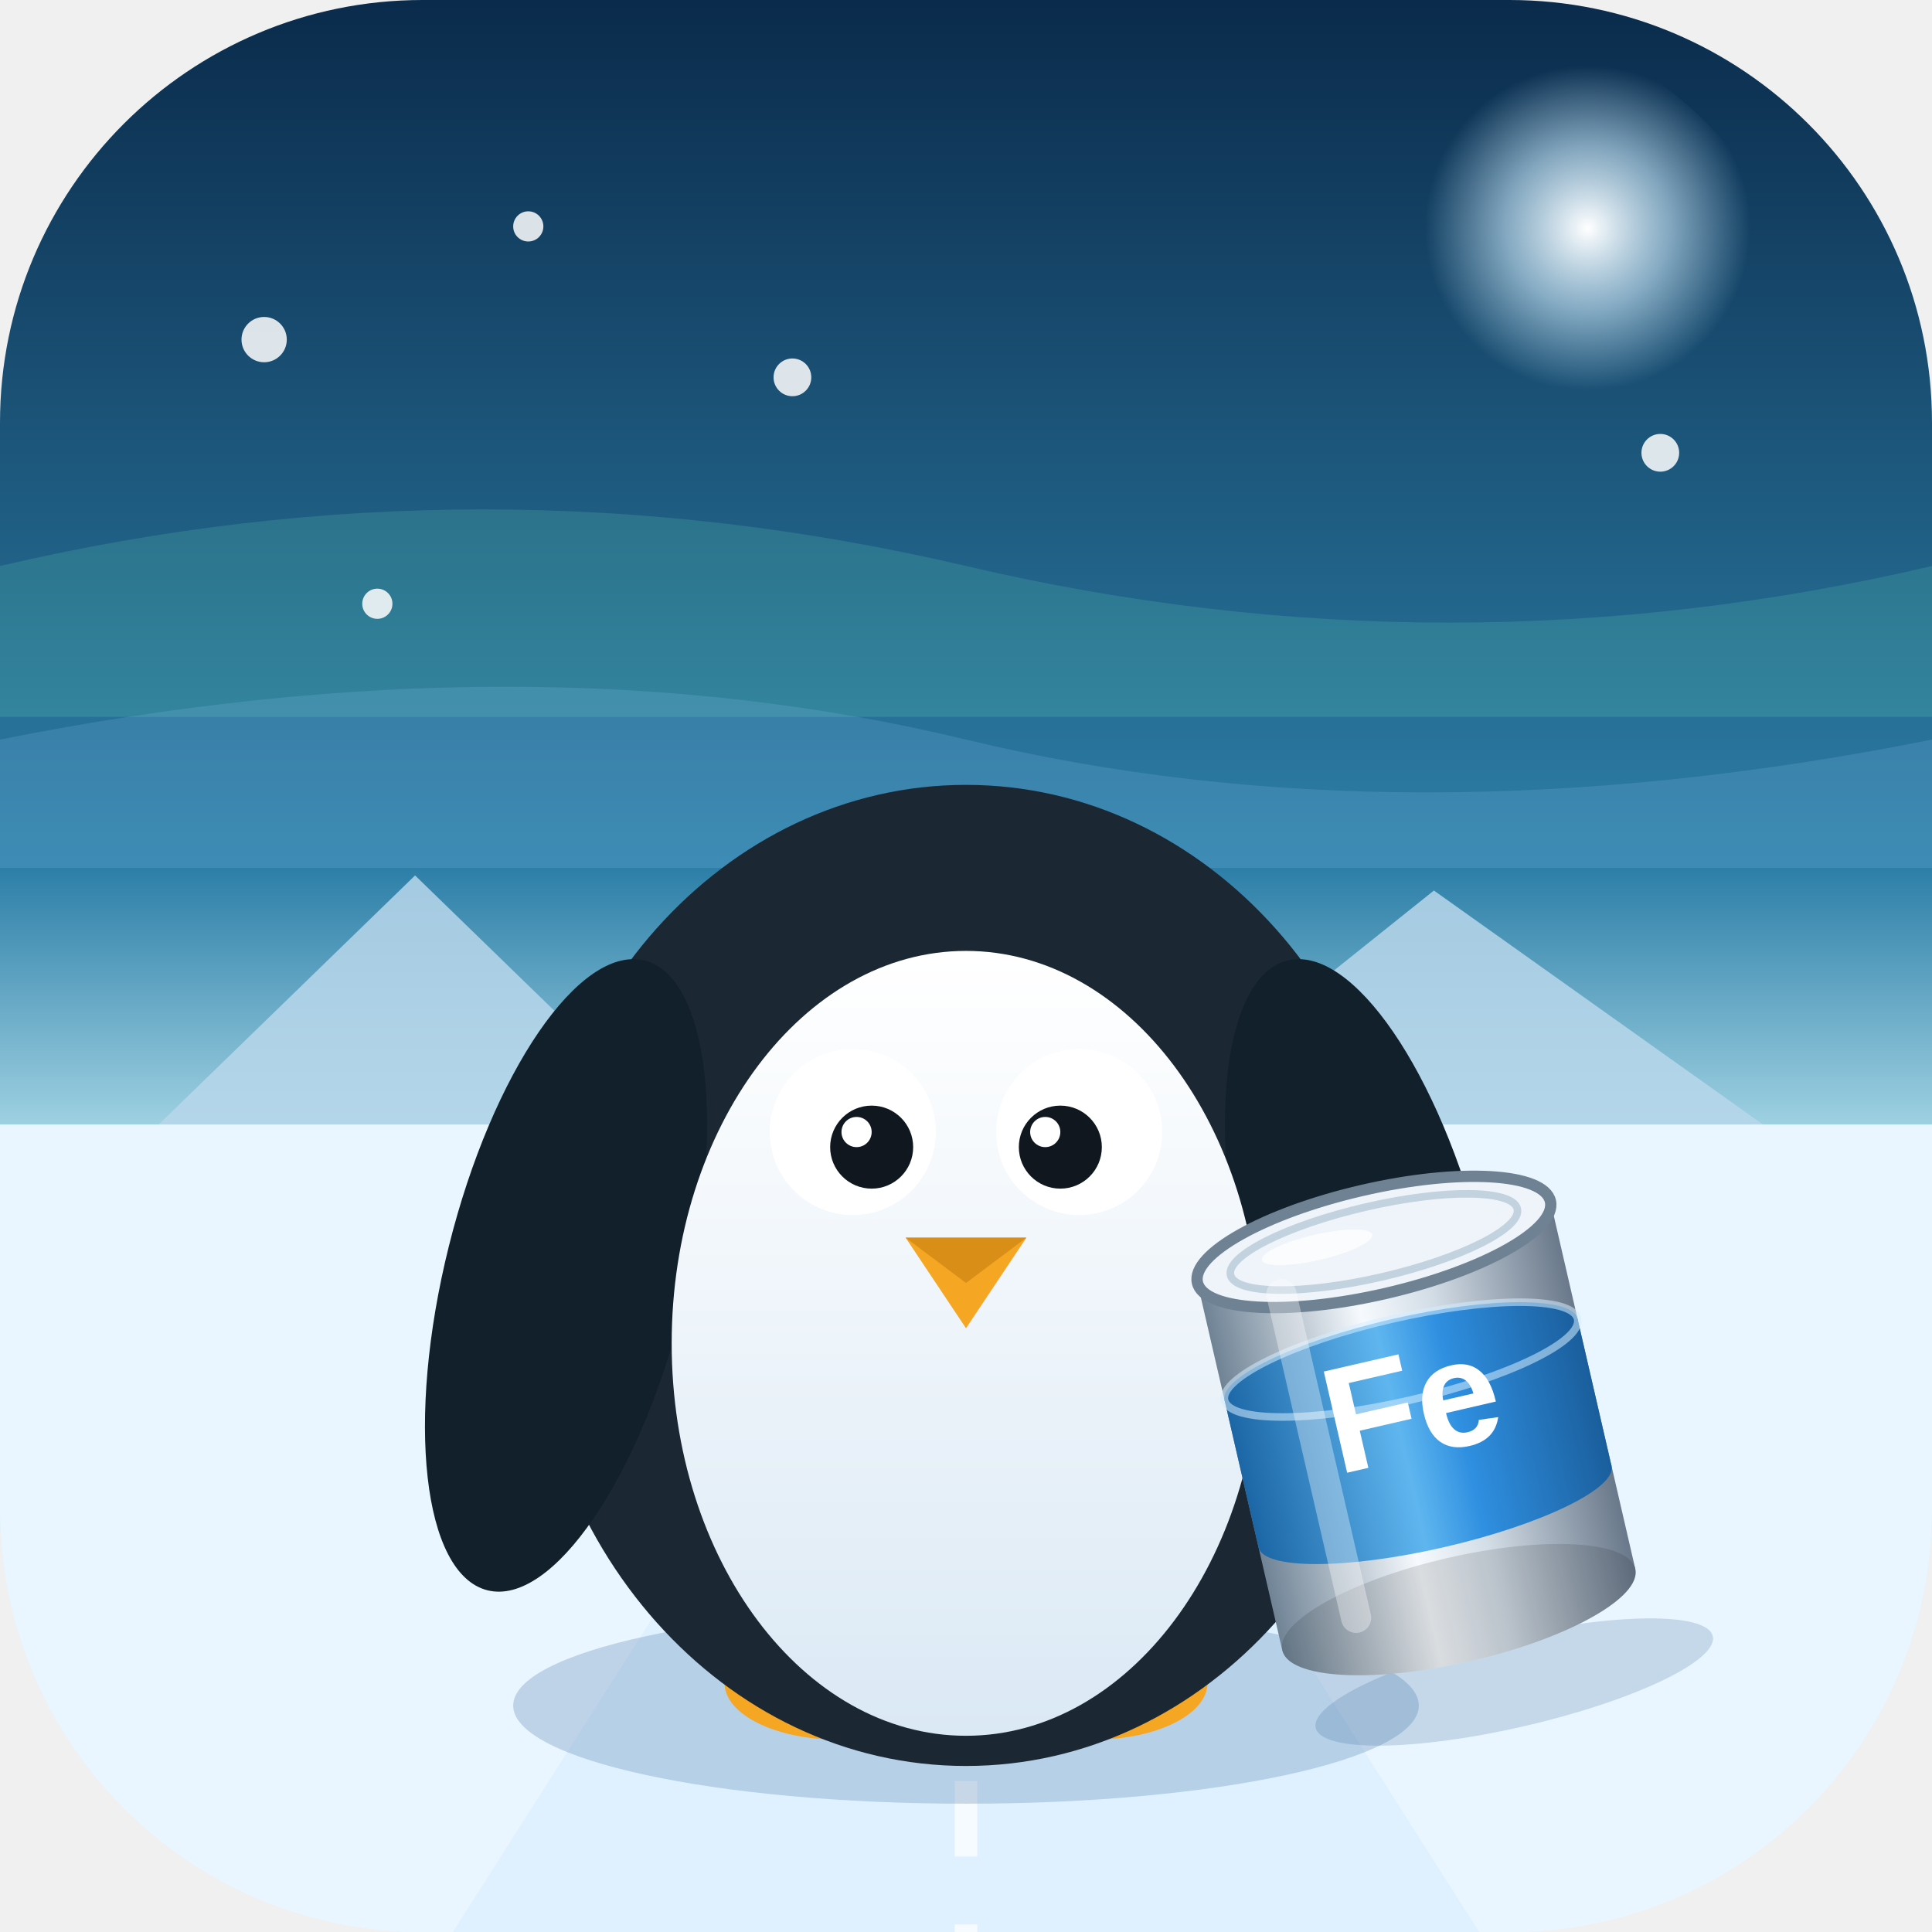
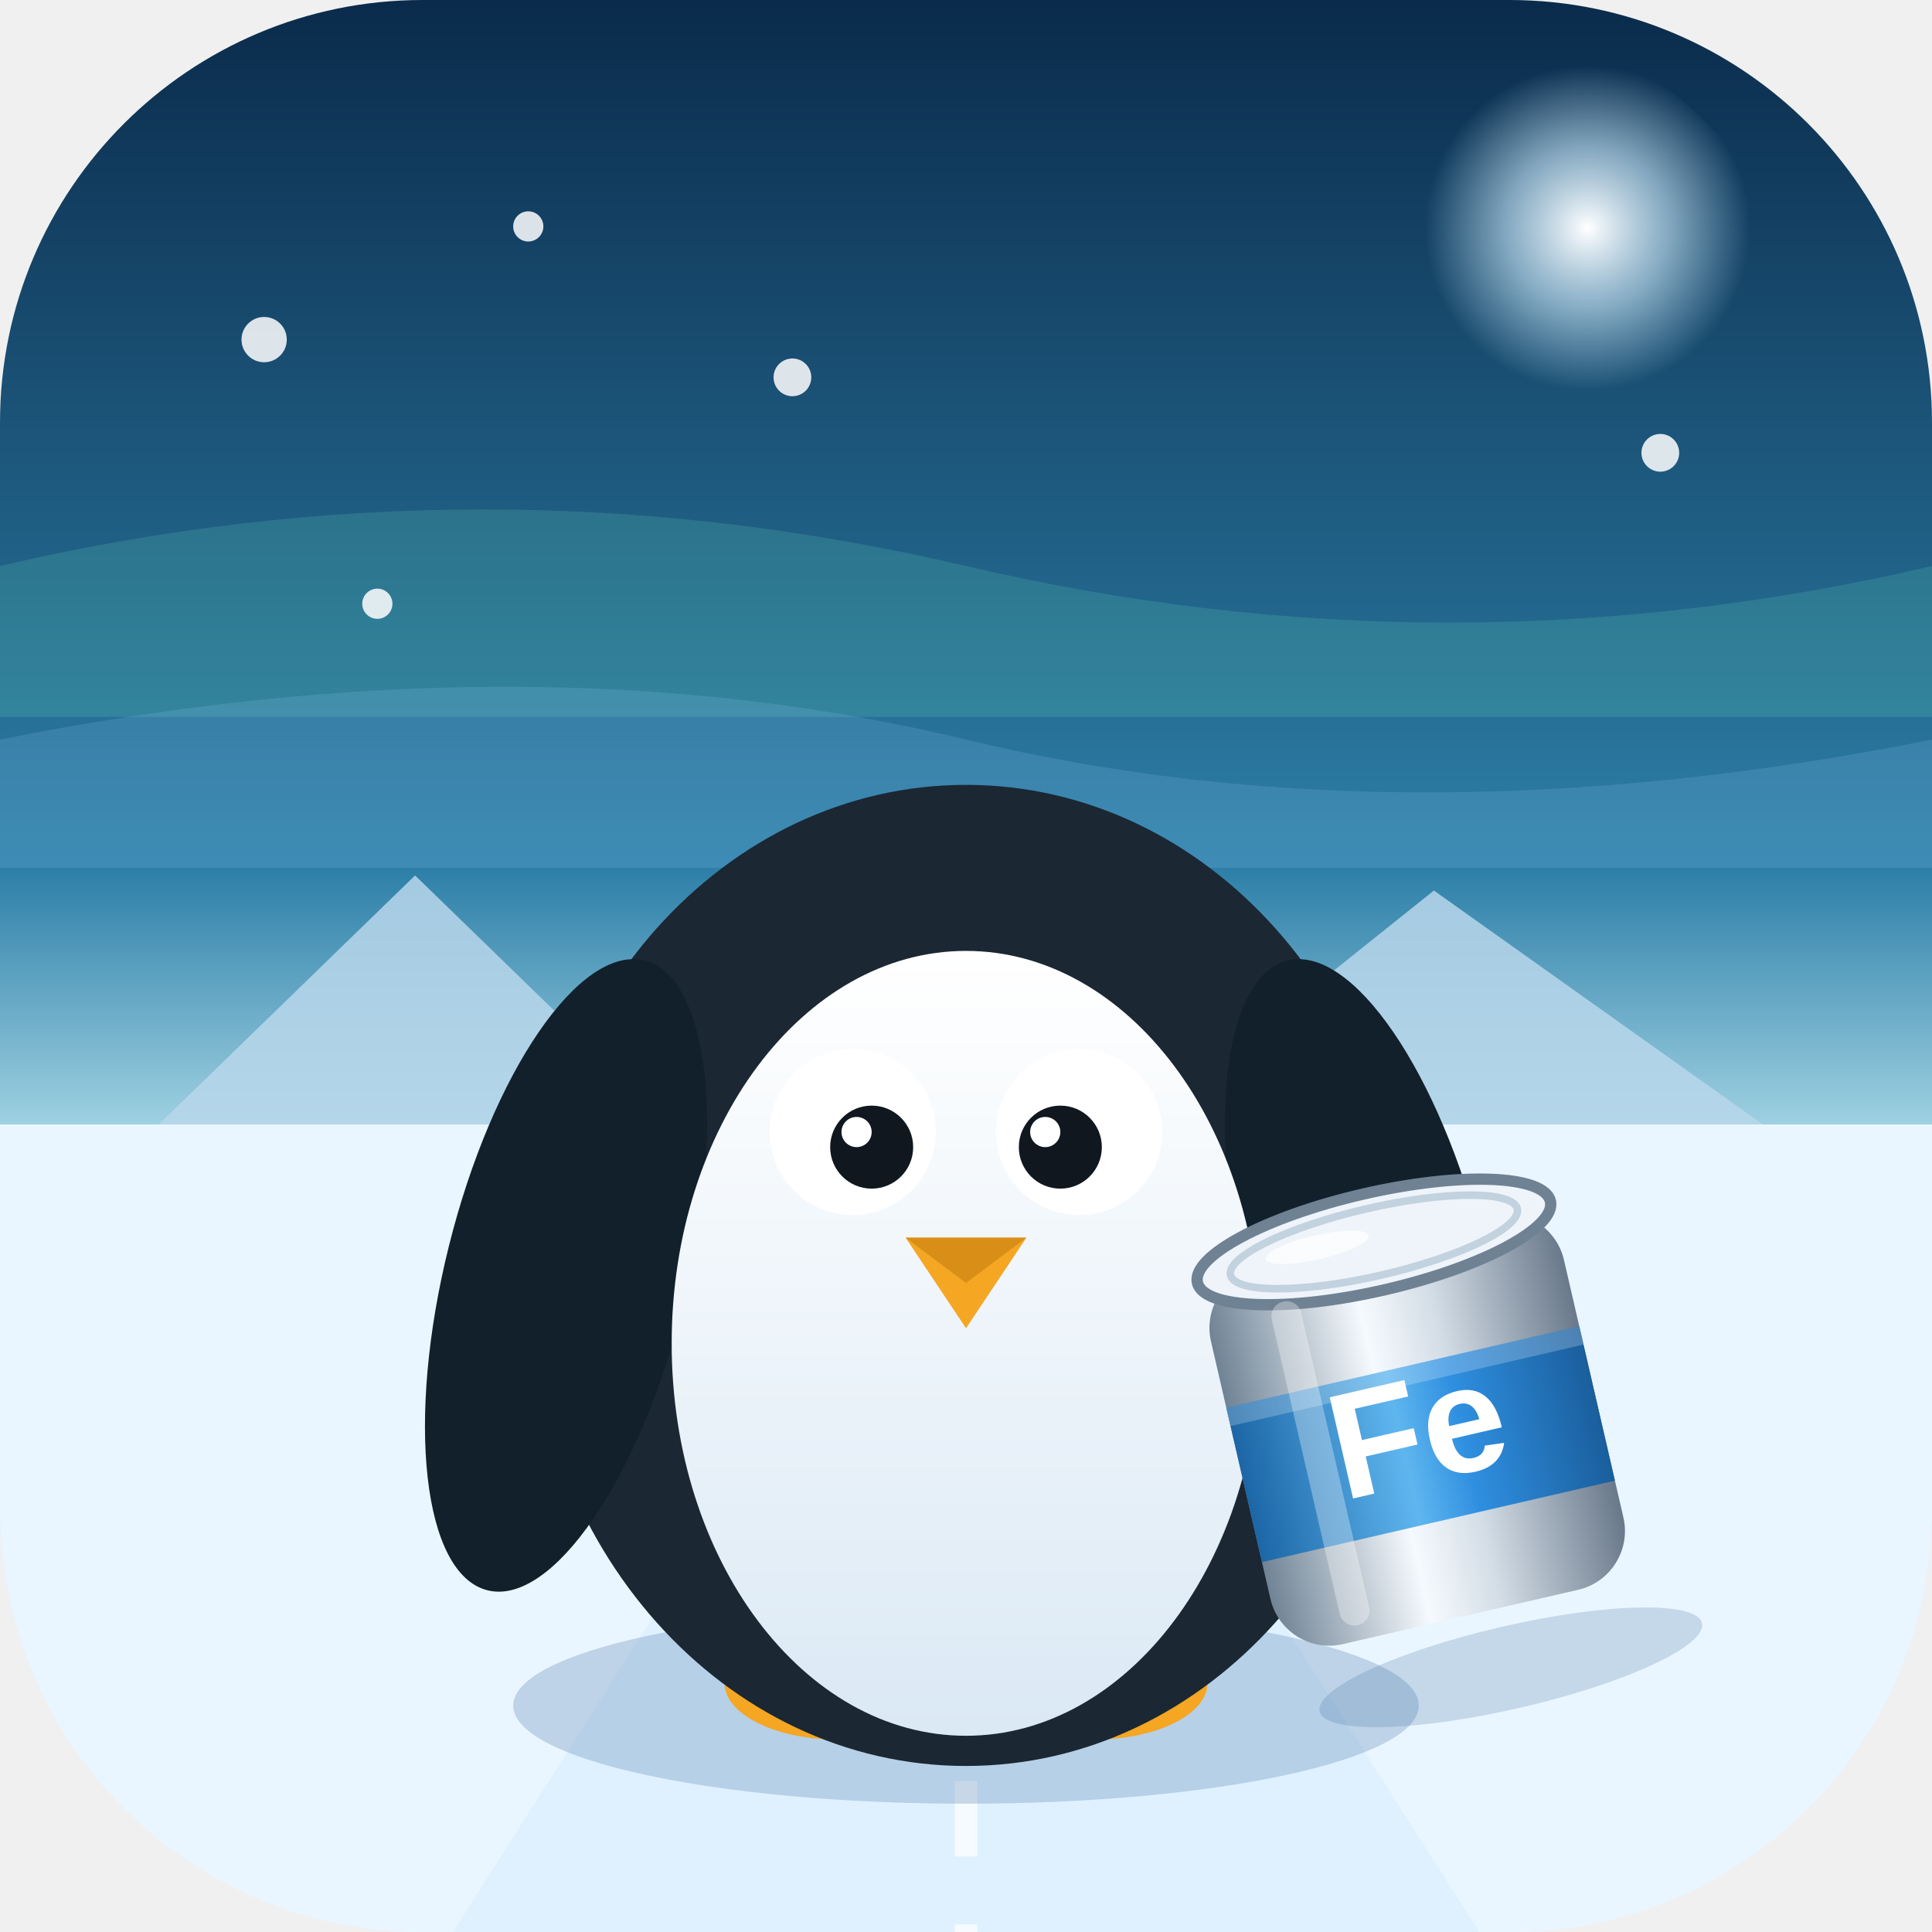
<svg xmlns="http://www.w3.org/2000/svg" width="512" height="512" viewBox="0 0 512 512">
  <defs>
    <linearGradient id="sky" x1="0" y1="0" x2="0" y2="1">
      <stop offset="0" stop-color="#0a2a4a" />
      <stop offset="0.45" stop-color="#2d7fa8" />
      <stop offset="0.62" stop-color="#bfe8f2" />
      <stop offset="1" stop-color="#eaf6ff" />
    </linearGradient>
    <radialGradient id="sun" cx="0.72" cy="0.26" r="0.18">
      <stop offset="0" stop-color="#ffffff" />
      <stop offset="0.5" stop-color="#cfeeff" stop-opacity="0.6" />
      <stop offset="1" stop-color="#cfeeff" stop-opacity="0" />
    </radialGradient>
    <linearGradient id="belly" x1="0" y1="0" x2="0" y2="1">
      <stop offset="0" stop-color="#ffffff" />
      <stop offset="1" stop-color="#dbe9f5" />
    </linearGradient>
    <linearGradient id="tinBody" x1="0" y1="0" x2="1" y2="0">
      <stop offset="0" stop-color="#6f8395" />
      <stop offset="0.42" stop-color="#f6fafe" />
      <stop offset="0.62" stop-color="#d3dde6" />
      <stop offset="1" stop-color="#69788a" />
    </linearGradient>
    <linearGradient id="labelBlue" x1="0" y1="0" x2="1" y2="0">
      <stop offset="0" stop-color="#1c66a6" />
      <stop offset="0.45" stop-color="#5fb6ef" />
      <stop offset="0.62" stop-color="#2f8fe0" />
      <stop offset="1" stop-color="#1a5e9c" />
    </linearGradient>
    <clipPath id="round">
      <rect x="0" y="0" width="512" height="512" rx="112" ry="112" />
    </clipPath>
  </defs>
  <g clip-path="url(#round)">
    <rect width="512" height="512" fill="url(#sky)" />
    <circle cx="368" cy="118" r="120" fill="url(#sun)" />
    <path d="M0 150 Q128 120 256 150 T512 150 V190 H0 Z" fill="#7affc8" opacity="0.14" />
    <path d="M0 196 Q140 168 256 196 T512 196 V230 H0 Z" fill="#9cd2ff" opacity="0.16" />
    <g fill="#b8d7eb" opacity="0.85">
      <polygon points="40,300 110,232 180,300" />
      <polygon points="150,300 230,250 310,300" />
      <polygon points="300,300 380,236 470,300" />
    </g>
    <rect x="0" y="298" width="512" height="214" fill="#eaf6ff" />
    <path d="M256 298 L120 512 H392 Z" fill="#dff1ff" />
    <line x1="256" y1="320" x2="256" y2="512" stroke="#ffffff" stroke-width="6" stroke-dasharray="20 18" opacity="0.7" />
    <g>
      <ellipse cx="256" cy="452" rx="120" ry="26" fill="#3a6da0" opacity="0.25" />
      <ellipse cx="222" cy="446" rx="30" ry="15" fill="#f5a623" />
      <ellipse cx="290" cy="446" rx="30" ry="15" fill="#f5a623" />
      <ellipse cx="256" cy="338" rx="116" ry="130" fill="#1b2733" />
      <ellipse cx="150" cy="338" rx="32" ry="86" fill="#11202b" transform="rotate(14 150 338)" />
      <ellipse cx="362" cy="338" rx="32" ry="86" fill="#11202b" transform="rotate(-14 362 338)" />
      <ellipse cx="256" cy="356" rx="78" ry="104" fill="url(#belly)" />
      <circle cx="226" cy="300" r="22" fill="#ffffff" />
      <circle cx="286" cy="300" r="22" fill="#ffffff" />
      <circle cx="231" cy="304" r="11" fill="#10171f" />
      <circle cx="281" cy="304" r="11" fill="#10171f" />
      <circle cx="227" cy="300" r="4" fill="#ffffff" />
      <circle cx="277" cy="300" r="4" fill="#ffffff" />
      <polygon points="240,328 272,328 256,352" fill="#f5a623" />
      <polygon points="240,328 272,328 256,340" fill="#d98f17" />
    </g>
    <g transform="translate(374,372) rotate(-13)">
-       <ellipse cx="10" cy="78" rx="54" ry="12" fill="#3a6da0" opacity="0.22" />
-       <rect x="-48" y="-44" width="96" height="100" fill="url(#tinBody)" />
-       <ellipse cx="0" cy="56" rx="48" ry="14" fill="url(#tinBody)" />
-       <ellipse cx="0" cy="56" rx="48" ry="14" fill="#000000" opacity="0.12" />
-       <rect x="-48" y="-12" width="96" height="40" fill="url(#labelBlue)" />
-       <ellipse cx="0" cy="28" rx="48" ry="11" fill="url(#labelBlue)" />
-       <ellipse cx="0" cy="-12" rx="48" ry="11" fill="url(#labelBlue)" />
-       <ellipse cx="0" cy="-12" rx="48" ry="11" fill="none" stroke="#d4ecff" stroke-width="2" opacity="0.55" />
-       <text x="0" y="14" text-anchor="middle" font-family="Arial, sans-serif" font-size="40" font-weight="bold" fill="#ffffff">Fe</text>
-       <ellipse cx="0" cy="-44" rx="48" ry="14" fill="#eef4fa" stroke="#6f8294" stroke-width="3" />
-       <ellipse cx="0" cy="-44" rx="39" ry="9.5" fill="none" stroke="#c2d2de" stroke-width="2" />
-       <ellipse cx="-15" cy="-46" rx="15" ry="3.4" fill="#ffffff" opacity="0.75" />
-       <rect x="-31" y="-40" width="8" height="96" rx="4" fill="#ffffff" opacity="0.34" />
+       <ellipse cx="10" cy="74" rx="52" ry="11" fill="#3a6da0" opacity="0.22" />
+       <rect x="-48" y="-44" width="96" height="102" rx="16" fill="url(#tinBody)" />
+       <rect x="-48" y="-10" width="96" height="42" fill="url(#labelBlue)" />
+       <rect x="-48" y="-10" width="96" height="5" fill="#ffffff" opacity="0.22" />
+       <text x="0" y="21" text-anchor="middle" font-family="Arial, sans-serif" font-size="40" font-weight="bold" fill="#ffffff">Fe</text>
+       <ellipse cx="0" cy="-44" rx="48" ry="13" fill="#eef4fa" stroke="#6f8294" stroke-width="3" />
+       <ellipse cx="0" cy="-44" rx="39" ry="9" fill="none" stroke="#c2d2de" stroke-width="2" />
+       <ellipse cx="-15" cy="-46" rx="14" ry="3.2" fill="#ffffff" opacity="0.72" />
+       <rect x="-31" y="-34" width="8" height="88" rx="4" fill="#ffffff" opacity="0.32" />
    </g>
    <g fill="#ffffff" opacity="0.85">
      <circle cx="70" cy="90" r="6" />
      <circle cx="140" cy="60" r="4" />
      <circle cx="210" cy="100" r="5" />
      <circle cx="100" cy="160" r="4" />
      <circle cx="440" cy="120" r="5" />
    </g>
  </g>
</svg>
